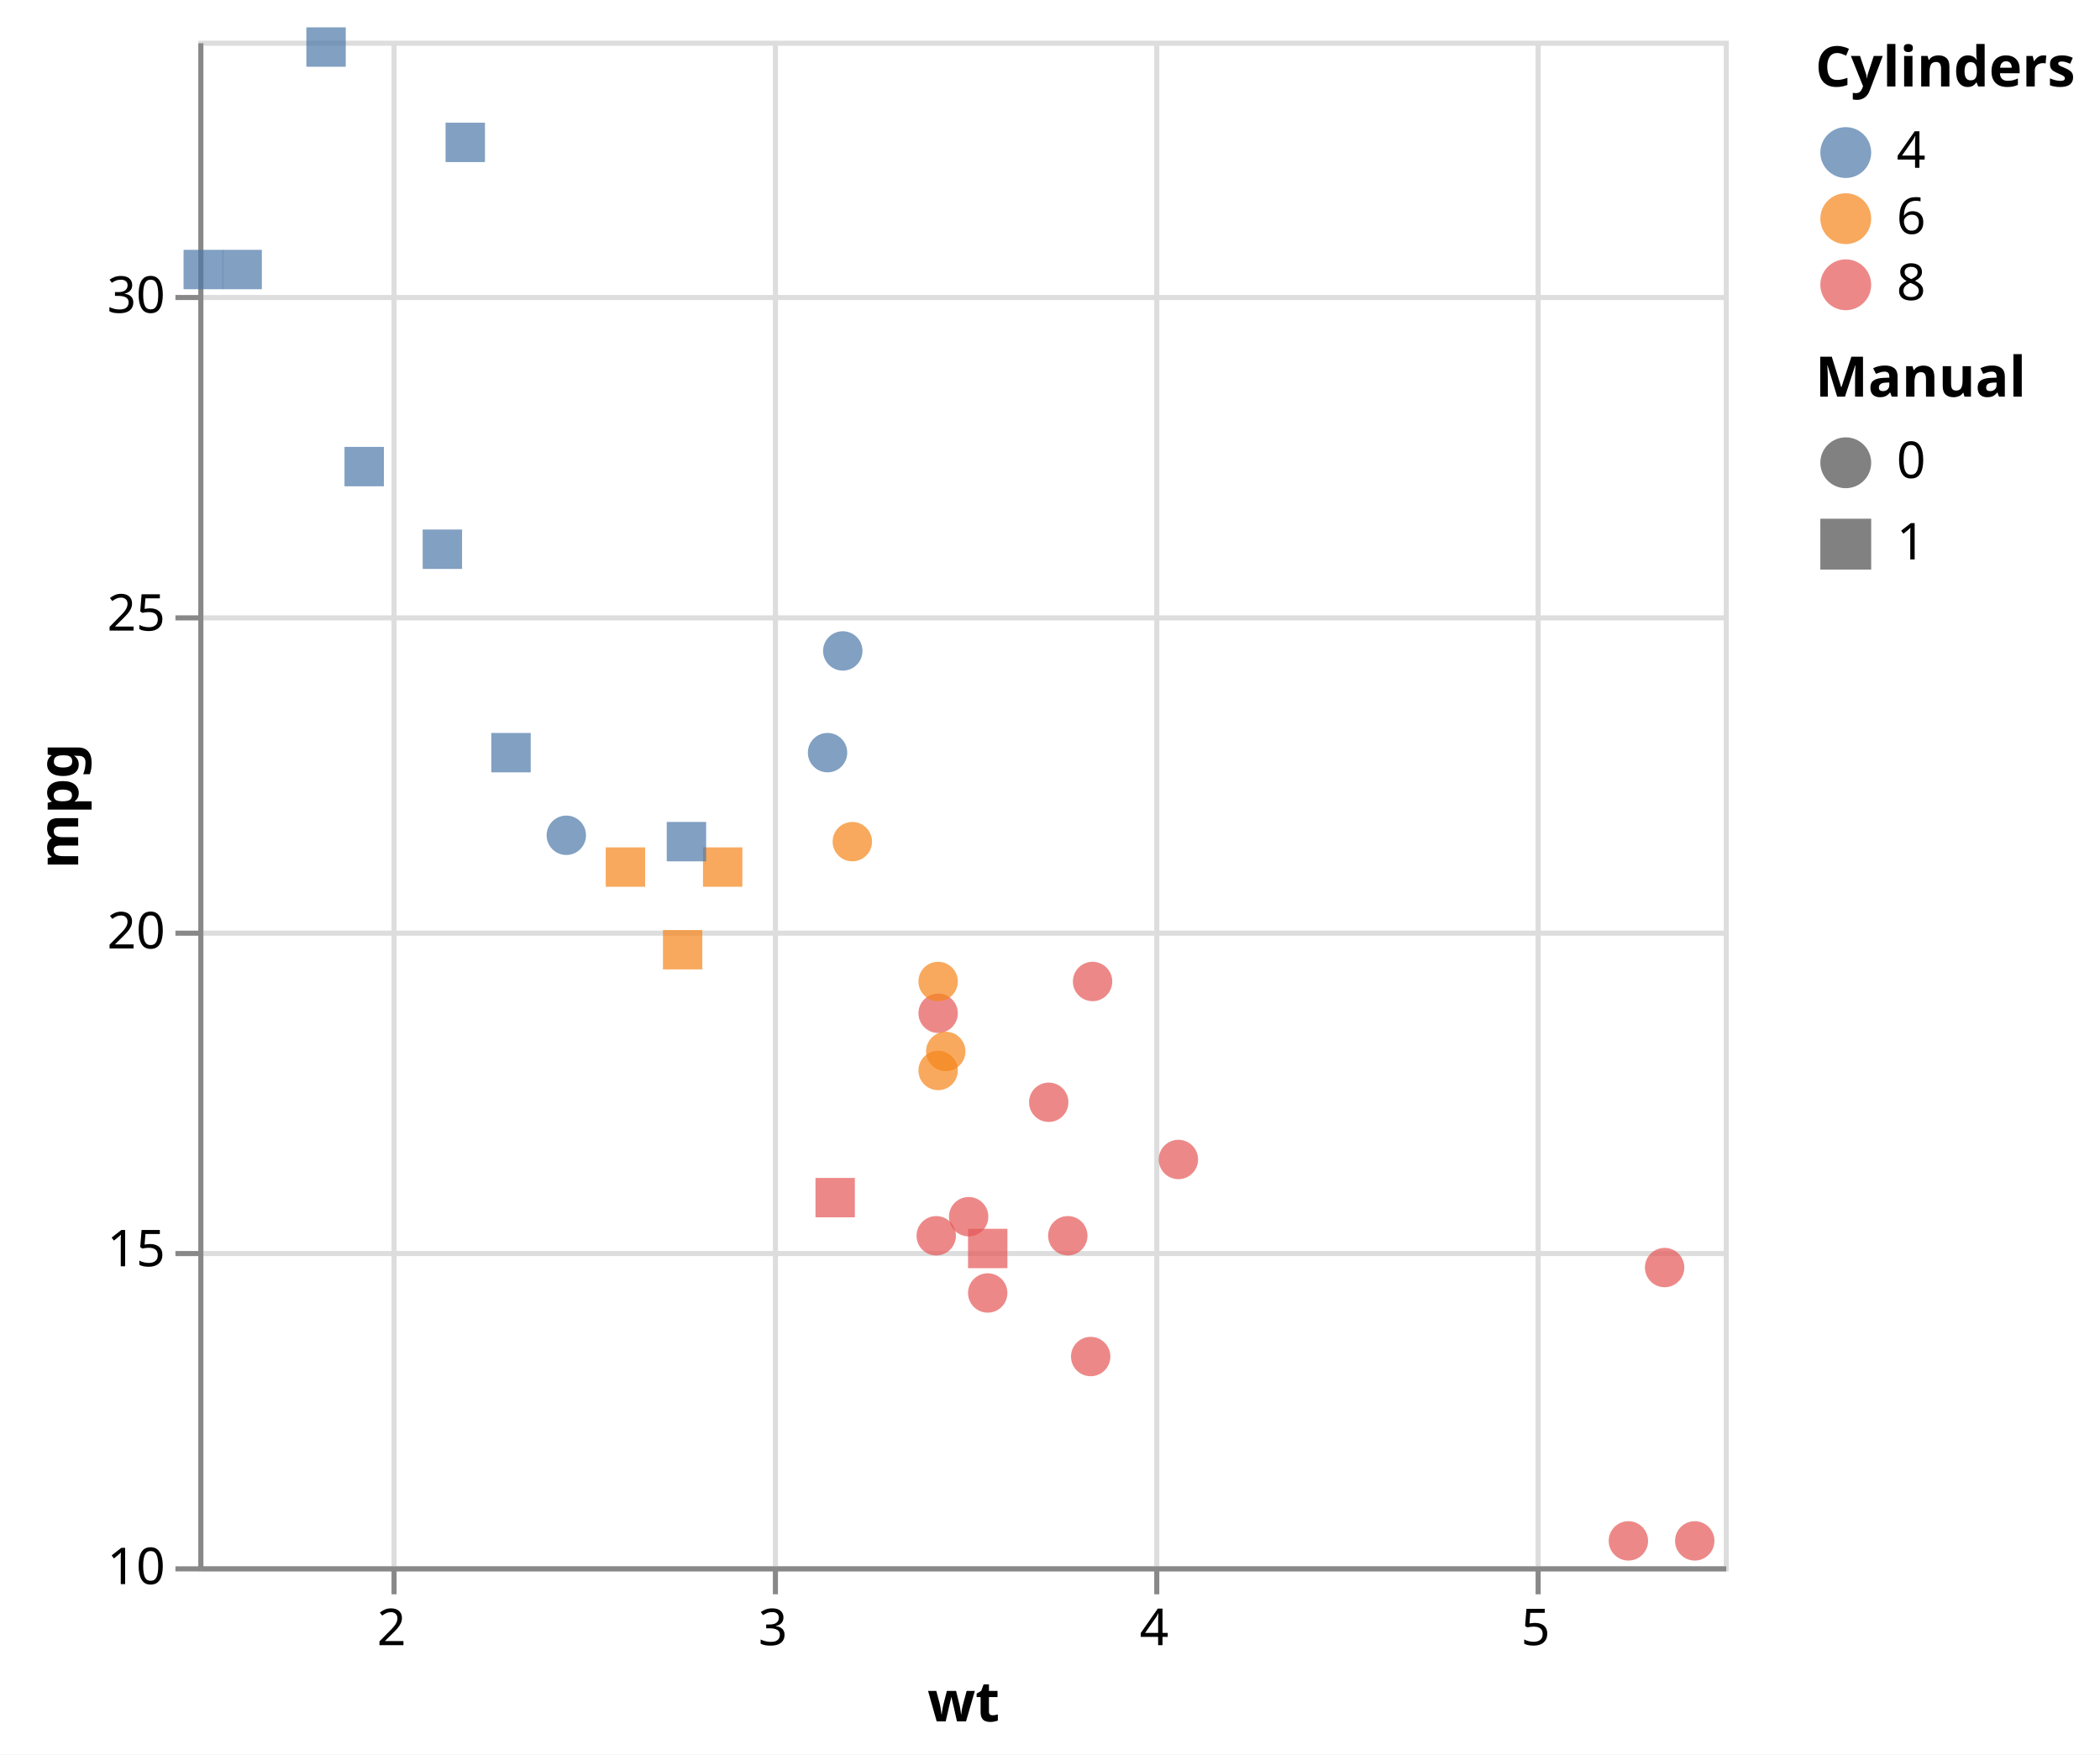
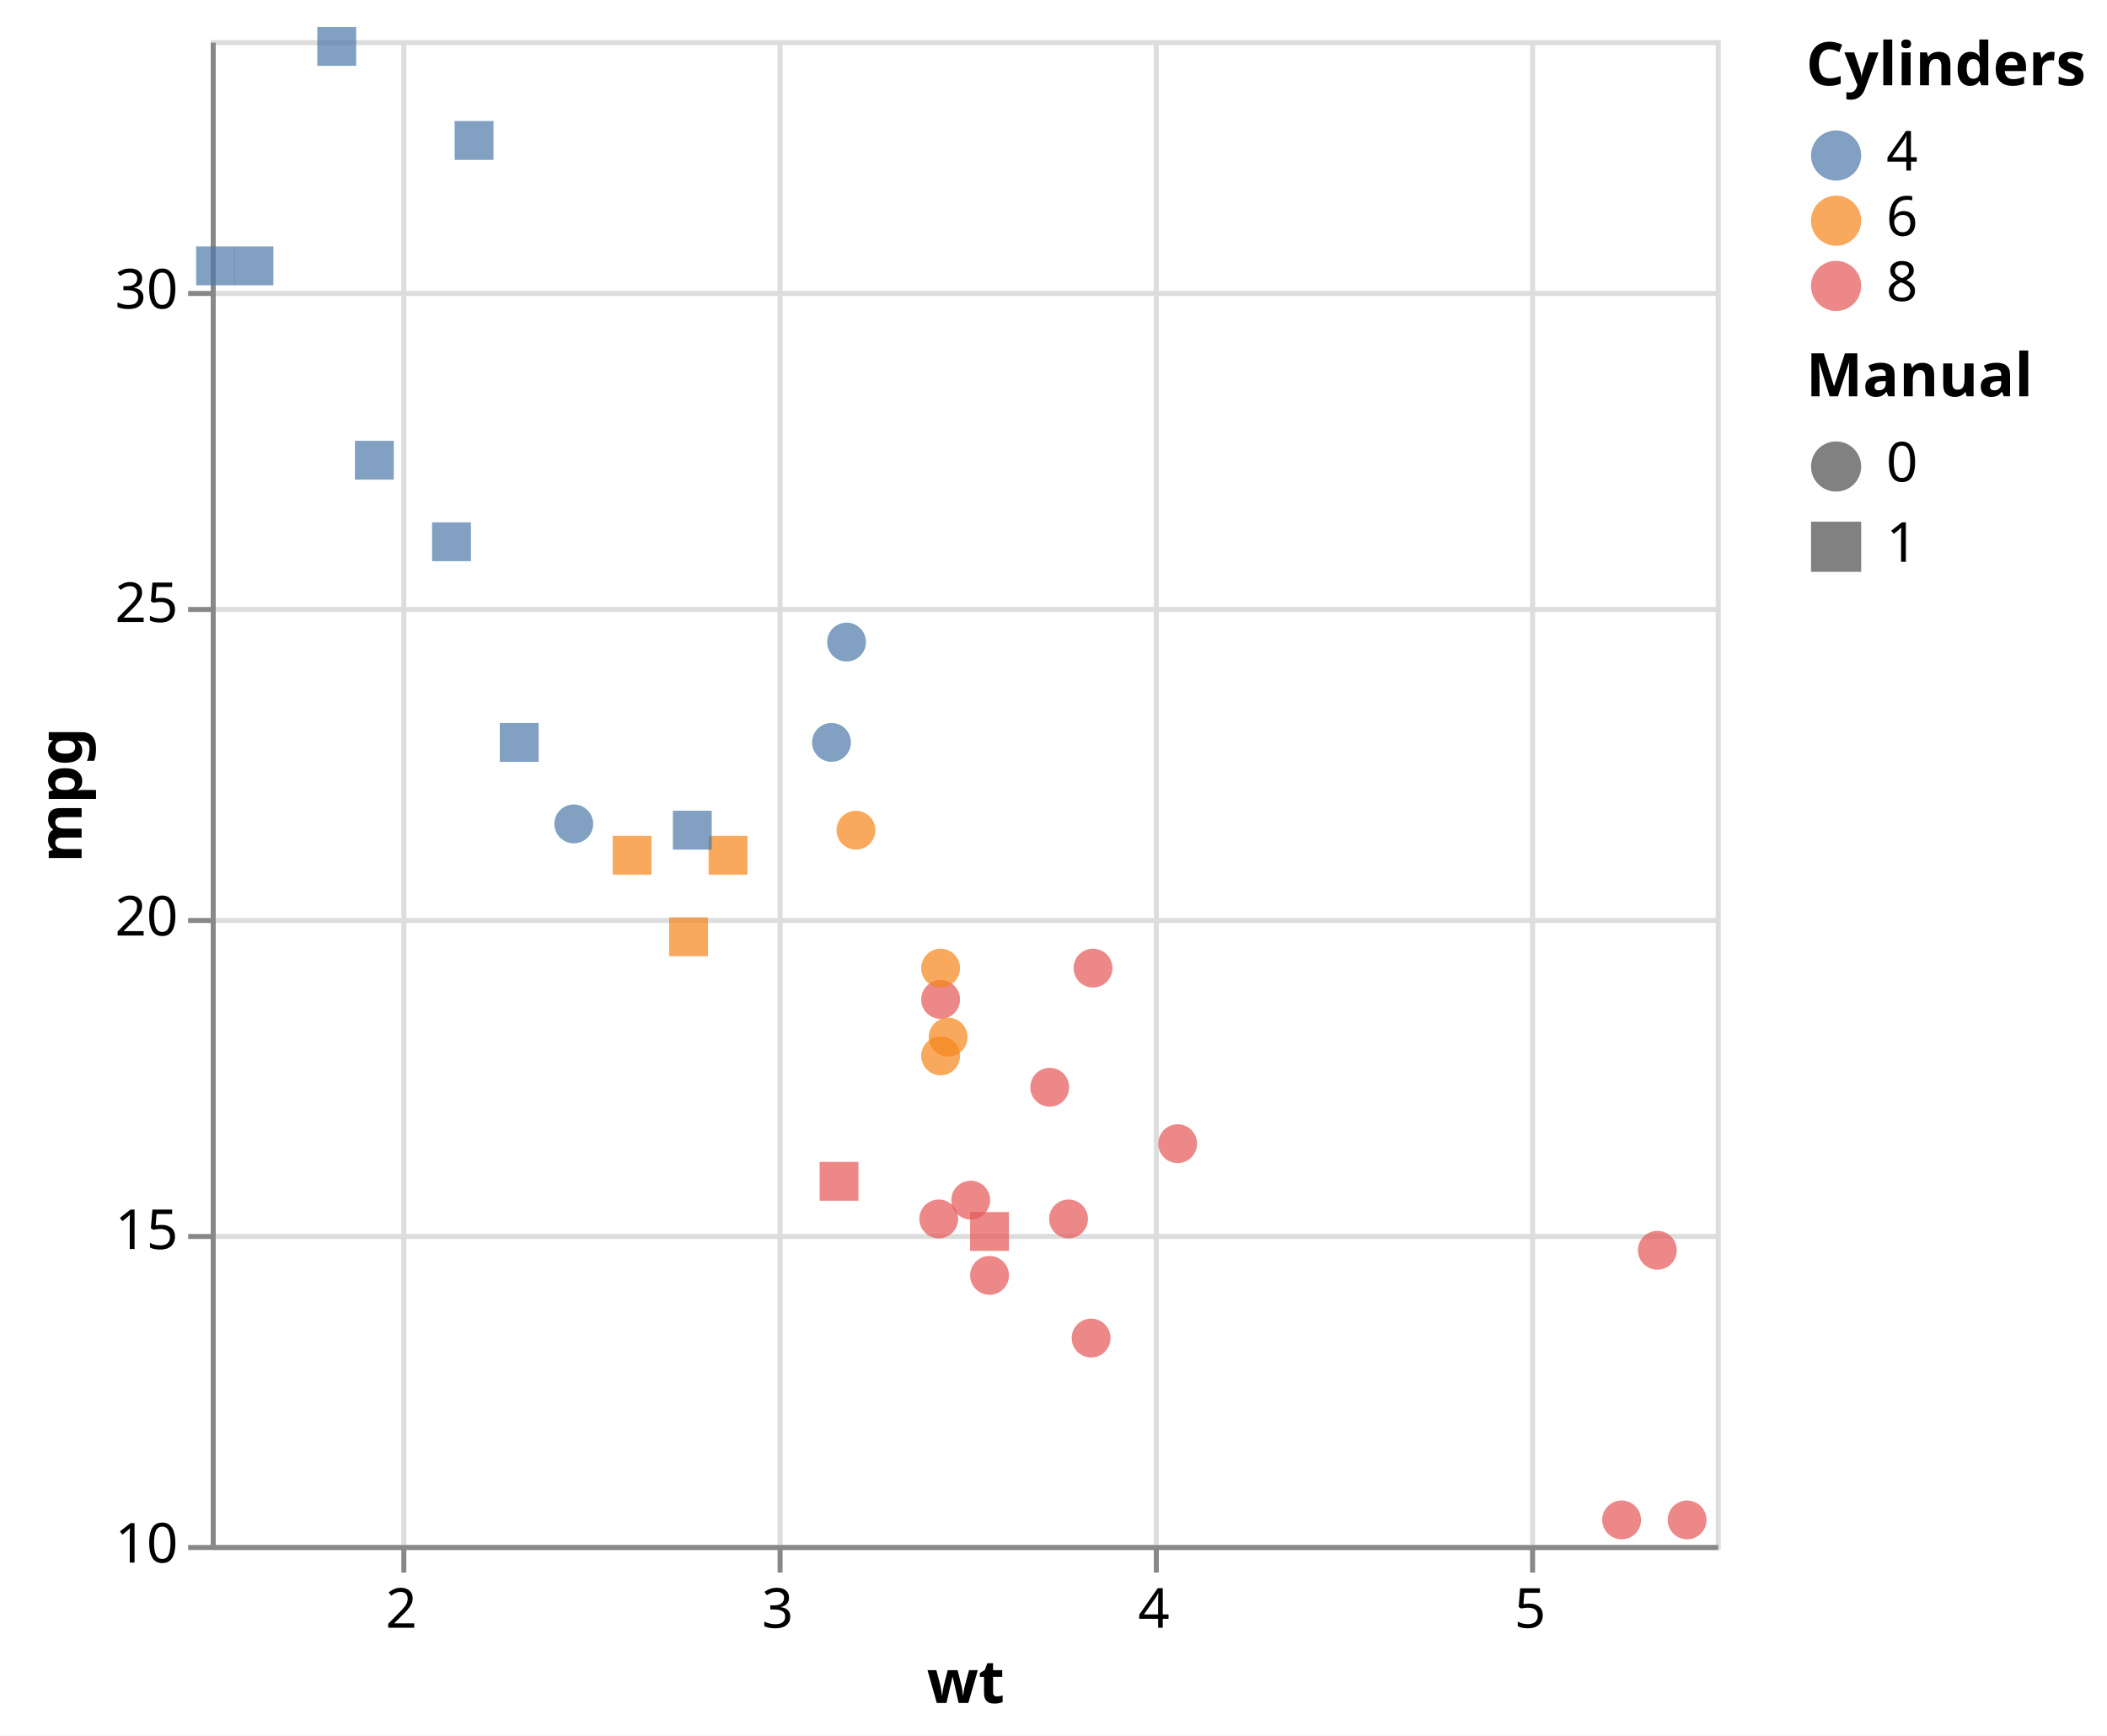
- <svg xmlns="http://www.w3.org/2000/svg" version="1.1" class="marks" width="413" height="345" viewBox="0 0 413 345">
-   <rect width="413" height="345" fill="white" />
-   <g fill="none" stroke-miterlimit="10" transform="translate(39,8)">
+ <svg xmlns="http://www.w3.org/2000/svg" version="1.1" class="marks" width="420" height="346" viewBox="0 0 420 346">
+   <rect width="420" height="346" fill="white" />
+   <g fill="none" stroke-miterlimit="10" transform="translate(42,8)">
    <g class="mark-group role-frame root" role="graphics-object" aria-roledescription="group mark container">
      <g transform="translate(0,0)">
        <path class="background" aria-hidden="true" d="M0.5,0.5h300v300h-300Z" stroke="#ddd" />
        <g>
          <g class="mark-group role-axis" aria-hidden="true">
            <g transform="translate(0.5,300.5)">
              <path class="background" aria-hidden="true" d="M0,0h0v0h0Z" pointer-events="none" />
              <g>
                <g class="mark-rule role-axis-grid" pointer-events="none">
                  <line transform="translate(38,-300)" x2="0" y2="300" stroke="#ddd" stroke-width="1" opacity="1" />
                  <line transform="translate(113,-300)" x2="0" y2="300" stroke="#ddd" stroke-width="1" opacity="1" />
                  <line transform="translate(188,-300)" x2="0" y2="300" stroke="#ddd" stroke-width="1" opacity="1" />
                  <line transform="translate(263,-300)" x2="0" y2="300" stroke="#ddd" stroke-width="1" opacity="1" />
                </g>
              </g>
              <path class="foreground" aria-hidden="true" d="" pointer-events="none" display="none" />
            </g>
          </g>
          <g class="mark-group role-axis" aria-hidden="true">
            <g transform="translate(0.5,0.5)">
              <path class="background" aria-hidden="true" d="M0,0h0v0h0Z" pointer-events="none" />
              <g>
                <g class="mark-rule role-axis-grid" pointer-events="none">
                  <line transform="translate(0,300)" x2="300" y2="0" stroke="#ddd" stroke-width="1" opacity="1" />
                  <line transform="translate(0,238)" x2="300" y2="0" stroke="#ddd" stroke-width="1" opacity="1" />
                  <line transform="translate(0,175)" x2="300" y2="0" stroke="#ddd" stroke-width="1" opacity="1" />
                  <line transform="translate(0,113)" x2="300" y2="0" stroke="#ddd" stroke-width="1" opacity="1" />
                  <line transform="translate(0,50)" x2="300" y2="0" stroke="#ddd" stroke-width="1" opacity="1" />
                </g>
              </g>
              <path class="foreground" aria-hidden="true" d="" pointer-events="none" display="none" />
            </g>
          </g>
          <g class="mark-group role-axis" role="graphics-symbol" aria-roledescription="axis" aria-label="X-axis titled 'wt' for a linear scale with values from 2 to 6">
            <g transform="translate(0.5,300.5)">
              <path class="background" aria-hidden="true" d="M0,0h0v0h0Z" pointer-events="none" />
              <g>
                <g class="mark-rule role-axis-tick" pointer-events="none">
                  <line transform="translate(38,0)" x2="0" y2="5" stroke="#888" stroke-width="1" opacity="1" />
                  <line transform="translate(113,0)" x2="0" y2="5" stroke="#888" stroke-width="1" opacity="1" />
                  <line transform="translate(188,0)" x2="0" y2="5" stroke="#888" stroke-width="1" opacity="1" />
                  <line transform="translate(263,0)" x2="0" y2="5" stroke="#888" stroke-width="1" opacity="1" />
                </g>
                <g class="mark-text role-axis-label" pointer-events="none">
-                   <text text-anchor="middle" transform="translate(37.5,15)" font-family="sans-serif" font-size="10px" fill="#000" opacity="1">2</text>
-                   <text text-anchor="middle" transform="translate(112.5,15)" font-family="sans-serif" font-size="10px" fill="#000" opacity="1">3</text>
-                   <text text-anchor="middle" transform="translate(187.5,15)" font-family="sans-serif" font-size="10px" fill="#000" opacity="1">4</text>
-                   <text text-anchor="middle" transform="translate(262.5,15)" font-family="sans-serif" font-size="10px" fill="#000" opacity="1">5</text>
+                   <text text-anchor="middle" transform="translate(37.5,16)" font-family="sans-serif" font-size="11px" fill="#000" opacity="1">2</text>
+                   <text text-anchor="middle" transform="translate(112.5,16)" font-family="sans-serif" font-size="11px" fill="#000" opacity="1">3</text>
+                   <text text-anchor="middle" transform="translate(187.5,16)" font-family="sans-serif" font-size="11px" fill="#000" opacity="1">4</text>
+                   <text text-anchor="middle" transform="translate(262.5,16)" font-family="sans-serif" font-size="11px" fill="#000" opacity="1">5</text>
                </g>
                <g class="mark-rule role-axis-domain" pointer-events="none">
                  <line transform="translate(0,0)" x2="300" y2="0" stroke="#888" stroke-width="1" opacity="1" />
                </g>
                <g class="mark-text role-axis-title" pointer-events="none">
-                   <text text-anchor="middle" transform="translate(150,30)" font-family="sans-serif" font-size="11px" font-weight="bold" fill="#000" opacity="1">wt</text>
+                   <text text-anchor="middle" transform="translate(150,31)" font-family="sans-serif" font-size="12px" font-weight="bold" fill="#000" opacity="1">wt</text>
                </g>
              </g>
              <path class="foreground" aria-hidden="true" d="" pointer-events="none" display="none" />
            </g>
          </g>
          <g class="mark-group role-axis" role="graphics-symbol" aria-roledescription="axis" aria-label="Y-axis titled 'mpg' for a linear scale with values from 10 to 34">
            <g transform="translate(0.5,0.5)">
              <path class="background" aria-hidden="true" d="M0,0h0v0h0Z" pointer-events="none" />
              <g>
                <g class="mark-rule role-axis-tick" pointer-events="none">
                  <line transform="translate(0,300)" x2="-5" y2="0" stroke="#888" stroke-width="1" opacity="1" />
                  <line transform="translate(0,238)" x2="-5" y2="0" stroke="#888" stroke-width="1" opacity="1" />
                  <line transform="translate(0,175)" x2="-5" y2="0" stroke="#888" stroke-width="1" opacity="1" />
                  <line transform="translate(0,113)" x2="-5" y2="0" stroke="#888" stroke-width="1" opacity="1" />
                  <line transform="translate(0,50)" x2="-5" y2="0" stroke="#888" stroke-width="1" opacity="1" />
                </g>
                <g class="mark-text role-axis-label" pointer-events="none">
-                   <text text-anchor="end" transform="translate(-7,303)" font-family="sans-serif" font-size="10px" fill="#000" opacity="1">10</text>
-                   <text text-anchor="end" transform="translate(-7,240.5)" font-family="sans-serif" font-size="10px" fill="#000" opacity="1">15</text>
-                   <text text-anchor="end" transform="translate(-7,178)" font-family="sans-serif" font-size="10px" fill="#000" opacity="1">20</text>
-                   <text text-anchor="end" transform="translate(-7,115.5)" font-family="sans-serif" font-size="10px" fill="#000" opacity="1">25</text>
-                   <text text-anchor="end" transform="translate(-7,53)" font-family="sans-serif" font-size="10px" fill="#000" opacity="1">30</text>
+                   <text text-anchor="end" transform="translate(-7,303)" font-family="sans-serif" font-size="11px" fill="#000" opacity="1">10</text>
+                   <text text-anchor="end" transform="translate(-7,240.5)" font-family="sans-serif" font-size="11px" fill="#000" opacity="1">15</text>
+                   <text text-anchor="end" transform="translate(-7,178)" font-family="sans-serif" font-size="11px" fill="#000" opacity="1">20</text>
+                   <text text-anchor="end" transform="translate(-7,115.5)" font-family="sans-serif" font-size="11px" fill="#000" opacity="1">25</text>
+                   <text text-anchor="end" transform="translate(-7,53)" font-family="sans-serif" font-size="11px" fill="#000" opacity="1">30</text>
                </g>
                <g class="mark-rule role-axis-domain" pointer-events="none">
                  <line transform="translate(0,300)" x2="0" y2="-300" stroke="#888" stroke-width="1" opacity="1" />
                </g>
                <g class="mark-text role-axis-title" pointer-events="none">
-                   <text text-anchor="middle" transform="translate(-22.12305,150) rotate(-90) translate(0,-2)" font-family="sans-serif" font-size="11px" font-weight="bold" fill="#000" opacity="1">mpg</text>
+                   <text text-anchor="middle" transform="translate(-23.23535,150) rotate(-90) translate(0,-3)" font-family="sans-serif" font-size="12px" font-weight="bold" fill="#000" opacity="1">mpg</text>
                </g>
              </g>
              <path class="foreground" aria-hidden="true" d="" pointer-events="none" display="none" />
            </g>
          </g>
          <g class="mark-symbol role-mark marks" role="graphics-object" aria-roledescription="symbol mark container">
            <path aria-label="wt: 2.62; mpg: 21; Cylinders: 6; Manual: 1" role="graphics-symbol" aria-roledescription="point" transform="translate(84,162.5)" d="M-3.873,-3.873h7.746v7.746h-7.746Z" fill="#f58518" stroke-width="2" opacity="0.7" />
            <path aria-label="wt: 2.875; mpg: 21; Cylinders: 6; Manual: 1" role="graphics-symbol" aria-roledescription="point" transform="translate(103.125,162.5)" d="M-3.873,-3.873h7.746v7.746h-7.746Z" fill="#f58518" stroke-width="2" opacity="0.7" />
            <path aria-label="wt: 2.32; mpg: 22.8; Cylinders: 4; Manual: 1" role="graphics-symbol" aria-roledescription="point" transform="translate(61.5,140)" d="M-3.873,-3.873h7.746v7.746h-7.746Z" fill="#4c78a8" stroke-width="2" opacity="0.7" />
            <path aria-label="wt: 3.215; mpg: 21.4; Cylinders: 6; Manual: 0" role="graphics-symbol" aria-roledescription="point" transform="translate(128.625,157.5)" d="M3.873,0A3.873,3.873,0,1,1,-3.873,0A3.873,3.873,0,1,1,3.873,0" fill="#f58518" stroke-width="2" opacity="0.7" />
            <path aria-label="wt: 3.44; mpg: 18.7; Cylinders: 8; Manual: 0" role="graphics-symbol" aria-roledescription="point" transform="translate(145.5,191.25)" d="M3.873,0A3.873,3.873,0,1,1,-3.873,0A3.873,3.873,0,1,1,3.873,0" fill="#e45756" stroke-width="2" opacity="0.7" />
            <path aria-label="wt: 3.46; mpg: 18.1; Cylinders: 6; Manual: 0" role="graphics-symbol" aria-roledescription="point" transform="translate(147,198.75)" d="M3.873,0A3.873,3.873,0,1,1,-3.873,0A3.873,3.873,0,1,1,3.873,0" fill="#f58518" stroke-width="2" opacity="0.7" />
            <path aria-label="wt: 3.57; mpg: 14.3; Cylinders: 8; Manual: 0" role="graphics-symbol" aria-roledescription="point" transform="translate(155.25,246.25)" d="M3.873,0A3.873,3.873,0,1,1,-3.873,0A3.873,3.873,0,1,1,3.873,0" fill="#e45756" stroke-width="2" opacity="0.7" />
            <path aria-label="wt: 3.19; mpg: 24.4; Cylinders: 4; Manual: 0" role="graphics-symbol" aria-roledescription="point" transform="translate(126.75,120)" d="M3.873,0A3.873,3.873,0,1,1,-3.873,0A3.873,3.873,0,1,1,3.873,0" fill="#4c78a8" stroke-width="2" opacity="0.7" />
            <path aria-label="wt: 3.15; mpg: 22.8; Cylinders: 4; Manual: 0" role="graphics-symbol" aria-roledescription="point" transform="translate(123.75,140)" d="M3.873,0A3.873,3.873,0,1,1,-3.873,0A3.873,3.873,0,1,1,3.873,0" fill="#4c78a8" stroke-width="2" opacity="0.7" />
            <path aria-label="wt: 3.44; mpg: 19.2; Cylinders: 6; Manual: 0" role="graphics-symbol" aria-roledescription="point" transform="translate(145.5,185)" d="M3.873,0A3.873,3.873,0,1,1,-3.873,0A3.873,3.873,0,1,1,3.873,0" fill="#f58518" stroke-width="2" opacity="0.7" />
            <path aria-label="wt: 3.44; mpg: 17.8; Cylinders: 6; Manual: 0" role="graphics-symbol" aria-roledescription="point" transform="translate(145.5,202.5)" d="M3.873,0A3.873,3.873,0,1,1,-3.873,0A3.873,3.873,0,1,1,3.873,0" fill="#f58518" stroke-width="2" opacity="0.7" />
            <path aria-label="wt: 4.07; mpg: 16.4; Cylinders: 8; Manual: 0" role="graphics-symbol" aria-roledescription="point" transform="translate(192.75,220)" d="M3.873,0A3.873,3.873,0,1,1,-3.873,0A3.873,3.873,0,1,1,3.873,0" fill="#e45756" stroke-width="2" opacity="0.7" />
            <path aria-label="wt: 3.73; mpg: 17.3; Cylinders: 8; Manual: 0" role="graphics-symbol" aria-roledescription="point" transform="translate(167.25,208.75)" d="M3.873,0A3.873,3.873,0,1,1,-3.873,0A3.873,3.873,0,1,1,3.873,0" fill="#e45756" stroke-width="2" opacity="0.7" />
            <path aria-label="wt: 3.78; mpg: 15.2; Cylinders: 8; Manual: 0" role="graphics-symbol" aria-roledescription="point" transform="translate(171,235)" d="M3.873,0A3.873,3.873,0,1,1,-3.873,0A3.873,3.873,0,1,1,3.873,0" fill="#e45756" stroke-width="2" opacity="0.7" />
            <path aria-label="wt: 5.25; mpg: 10.4; Cylinders: 8; Manual: 0" role="graphics-symbol" aria-roledescription="point" transform="translate(281.25,295)" d="M3.873,0A3.873,3.873,0,1,1,-3.873,0A3.873,3.873,0,1,1,3.873,0" fill="#e45756" stroke-width="2" opacity="0.7" />
            <path aria-label="wt: 5.424; mpg: 10.4; Cylinders: 8; Manual: 0" role="graphics-symbol" aria-roledescription="point" transform="translate(294.3,295)" d="M3.873,0A3.873,3.873,0,1,1,-3.873,0A3.873,3.873,0,1,1,3.873,0" fill="#e45756" stroke-width="2" opacity="0.7" />
            <path aria-label="wt: 5.345; mpg: 14.7; Cylinders: 8; Manual: 0" role="graphics-symbol" aria-roledescription="point" transform="translate(288.375,241.25)" d="M3.873,0A3.873,3.873,0,1,1,-3.873,0A3.873,3.873,0,1,1,3.873,0" fill="#e45756" stroke-width="2" opacity="0.7" />
            <path aria-label="wt: 2.2; mpg: 32.4; Cylinders: 4; Manual: 1" role="graphics-symbol" aria-roledescription="point" transform="translate(52.5,20)" d="M-3.873,-3.873h7.746v7.746h-7.746Z" fill="#4c78a8" stroke-width="2" opacity="0.7" />
            <path aria-label="wt: 1.615; mpg: 30.4; Cylinders: 4; Manual: 1" role="graphics-symbol" aria-roledescription="point" transform="translate(8.625,45)" d="M-3.873,-3.873h7.746v7.746h-7.746Z" fill="#4c78a8" stroke-width="2" opacity="0.7" />
            <path aria-label="wt: 1.835; mpg: 33.9; Cylinders: 4; Manual: 1" role="graphics-symbol" aria-roledescription="point" transform="translate(25.125,1.25)" d="M-3.873,-3.873h7.746v7.746h-7.746Z" fill="#4c78a8" stroke-width="2" opacity="0.7" />
            <path aria-label="wt: 2.465; mpg: 21.5; Cylinders: 4; Manual: 0" role="graphics-symbol" aria-roledescription="point" transform="translate(72.375,156.25)" d="M3.873,0A3.873,3.873,0,1,1,-3.873,0A3.873,3.873,0,1,1,3.873,0" fill="#4c78a8" stroke-width="2" opacity="0.7" />
            <path aria-label="wt: 3.52; mpg: 15.5; Cylinders: 8; Manual: 0" role="graphics-symbol" aria-roledescription="point" transform="translate(151.5,231.25)" d="M3.873,0A3.873,3.873,0,1,1,-3.873,0A3.873,3.873,0,1,1,3.873,0" fill="#e45756" stroke-width="2" opacity="0.7" />
            <path aria-label="wt: 3.435; mpg: 15.2; Cylinders: 8; Manual: 0" role="graphics-symbol" aria-roledescription="point" transform="translate(145.125,235)" d="M3.873,0A3.873,3.873,0,1,1,-3.873,0A3.873,3.873,0,1,1,3.873,0" fill="#e45756" stroke-width="2" opacity="0.7" />
            <path aria-label="wt: 3.84; mpg: 13.3; Cylinders: 8; Manual: 0" role="graphics-symbol" aria-roledescription="point" transform="translate(175.5,258.75)" d="M3.873,0A3.873,3.873,0,1,1,-3.873,0A3.873,3.873,0,1,1,3.873,0" fill="#e45756" stroke-width="2" opacity="0.7" />
            <path aria-label="wt: 3.845; mpg: 19.2; Cylinders: 8; Manual: 0" role="graphics-symbol" aria-roledescription="point" transform="translate(175.875,185)" d="M3.873,0A3.873,3.873,0,1,1,-3.873,0A3.873,3.873,0,1,1,3.873,0" fill="#e45756" stroke-width="2" opacity="0.7" />
            <path aria-label="wt: 1.935; mpg: 27.3; Cylinders: 4; Manual: 1" role="graphics-symbol" aria-roledescription="point" transform="translate(32.625,83.75)" d="M-3.873,-3.873h7.746v7.746h-7.746Z" fill="#4c78a8" stroke-width="2" opacity="0.7" />
            <path aria-label="wt: 2.14; mpg: 26; Cylinders: 4; Manual: 1" role="graphics-symbol" aria-roledescription="point" transform="translate(48,100)" d="M-3.873,-3.873h7.746v7.746h-7.746Z" fill="#4c78a8" stroke-width="2" opacity="0.7" />
            <path aria-label="wt: 1.513; mpg: 30.4; Cylinders: 4; Manual: 1" role="graphics-symbol" aria-roledescription="point" transform="translate(0.975,45)" d="M-3.873,-3.873h7.746v7.746h-7.746Z" fill="#4c78a8" stroke-width="2" opacity="0.7" />
            <path aria-label="wt: 3.17; mpg: 15.8; Cylinders: 8; Manual: 1" role="graphics-symbol" aria-roledescription="point" transform="translate(125.25,227.5)" d="M-3.873,-3.873h7.746v7.746h-7.746Z" fill="#e45756" stroke-width="2" opacity="0.7" />
            <path aria-label="wt: 2.77; mpg: 19.7; Cylinders: 6; Manual: 1" role="graphics-symbol" aria-roledescription="point" transform="translate(95.25,178.75)" d="M-3.873,-3.873h7.746v7.746h-7.746Z" fill="#f58518" stroke-width="2" opacity="0.7" />
            <path aria-label="wt: 3.57; mpg: 15; Cylinders: 8; Manual: 1" role="graphics-symbol" aria-roledescription="point" transform="translate(155.25,237.5)" d="M-3.873,-3.873h7.746v7.746h-7.746Z" fill="#e45756" stroke-width="2" opacity="0.7" />
            <path aria-label="wt: 2.78; mpg: 21.4; Cylinders: 4; Manual: 1" role="graphics-symbol" aria-roledescription="point" transform="translate(96,157.5)" d="M-3.873,-3.873h7.746v7.746h-7.746Z" fill="#4c78a8" stroke-width="2" opacity="0.7" />
          </g>
          <g class="mark-group role-legend" role="graphics-symbol" aria-roledescription="legend" aria-label="Symbol legend titled 'Cylinders' for fill color with 3 values: 4, 6, 8">
            <g transform="translate(318,0)">
-               <path class="background" aria-hidden="true" d="M0,0h51v53h-51Z" pointer-events="none" />
+               <path class="background" aria-hidden="true" d="M0,0h55v54h-55Z" pointer-events="none" />
              <g>
                <g class="mark-group role-legend-entry">
-                   <g transform="translate(0,16)">
+                   <g transform="translate(0,17)">
                    <path class="background" aria-hidden="true" d="M0,0h0v0h0Z" pointer-events="none" />
                    <g>
                      <g class="mark-group role-scope" role="graphics-object" aria-roledescription="group mark container">
                        <g transform="translate(0,0)">
-                           <path class="background" aria-hidden="true" d="M0,0h21.562v11h-21.562Z" pointer-events="none" opacity="1" />
+                           <path class="background" aria-hidden="true" d="M0,0h22.118v11h-22.118Z" pointer-events="none" opacity="1" />
                          <g>
                            <g class="mark-symbol role-legend-symbol" pointer-events="none">
                              <path transform="translate(6,6)" d="M5,0A5,5,0,1,1,-5,0A5,5,0,1,1,5,0" fill="#4c78a8" stroke-width="1.5" opacity="0.7" />
                            </g>
                            <g class="mark-text role-legend-label" pointer-events="none">
-                               <text text-anchor="start" transform="translate(16,9)" font-family="sans-serif" font-size="10px" fill="#000" opacity="1">4</text>
+                               <text text-anchor="start" transform="translate(16,9)" font-family="sans-serif" font-size="11px" fill="#000" opacity="1">4</text>
                            </g>
                          </g>
                          <path class="foreground" aria-hidden="true" d="" pointer-events="none" display="none" />
                        </g>
                        <g transform="translate(0,13)">
-                           <path class="background" aria-hidden="true" d="M0,0h21.562v11h-21.562Z" pointer-events="none" opacity="1" />
+                           <path class="background" aria-hidden="true" d="M0,0h22.118v11h-22.118Z" pointer-events="none" opacity="1" />
                          <g>
                            <g class="mark-symbol role-legend-symbol" pointer-events="none">
                              <path transform="translate(6,6)" d="M5,0A5,5,0,1,1,-5,0A5,5,0,1,1,5,0" fill="#f58518" stroke-width="1.5" opacity="0.7" />
                            </g>
                            <g class="mark-text role-legend-label" pointer-events="none">
-                               <text text-anchor="start" transform="translate(16,9)" font-family="sans-serif" font-size="10px" fill="#000" opacity="1">6</text>
+                               <text text-anchor="start" transform="translate(16,9)" font-family="sans-serif" font-size="11px" fill="#000" opacity="1">6</text>
                            </g>
                          </g>
                          <path class="foreground" aria-hidden="true" d="" pointer-events="none" display="none" />
                        </g>
                        <g transform="translate(0,26)">
-                           <path class="background" aria-hidden="true" d="M0,0h21.562v11h-21.562Z" pointer-events="none" opacity="1" />
+                           <path class="background" aria-hidden="true" d="M0,0h22.118v11h-22.118Z" pointer-events="none" opacity="1" />
                          <g>
                            <g class="mark-symbol role-legend-symbol" pointer-events="none">
                              <path transform="translate(6,6)" d="M5,0A5,5,0,1,1,-5,0A5,5,0,1,1,5,0" fill="#e45756" stroke-width="1.5" opacity="0.7" />
                            </g>
                            <g class="mark-text role-legend-label" pointer-events="none">
-                               <text text-anchor="start" transform="translate(16,9)" font-family="sans-serif" font-size="10px" fill="#000" opacity="1">8</text>
+                               <text text-anchor="start" transform="translate(16,9)" font-family="sans-serif" font-size="11px" fill="#000" opacity="1">8</text>
                            </g>
                          </g>
                          <path class="foreground" aria-hidden="true" d="" pointer-events="none" display="none" />
                        </g>
                      </g>
                    </g>
                    <path class="foreground" aria-hidden="true" d="" pointer-events="none" display="none" />
                  </g>
                </g>
                <g class="mark-text role-legend-title" pointer-events="none">
-                   <text text-anchor="start" transform="translate(0,9)" font-family="sans-serif" font-size="11px" font-weight="bold" fill="#000" opacity="1">Cylinders</text>
+                   <text text-anchor="start" transform="translate(0,9)" font-family="sans-serif" font-size="12px" font-weight="bold" fill="#000" opacity="1">Cylinders</text>
                </g>
              </g>
              <path class="foreground" aria-hidden="true" d="" pointer-events="none" display="none" />
            </g>
          </g>
          <g class="mark-group role-legend" role="graphics-symbol" aria-roledescription="legend" aria-label="Symbol legend titled 'Manual' for shape with 2 values: 0, 1">
-             <g transform="translate(318,61)">
-               <path class="background" aria-hidden="true" d="M0,0h38v45h-38Z" pointer-events="none" />
+             <g transform="translate(318,62)">
+               <path class="background" aria-hidden="true" d="M0,0h42v46h-42Z" pointer-events="none" />
              <g>
                <g class="mark-group role-legend-entry">
-                   <g transform="translate(0,16)">
+                   <g transform="translate(0,17)">
                    <path class="background" aria-hidden="true" d="M0,0h0v0h0Z" pointer-events="none" />
                    <g>
                      <g class="mark-group role-scope" role="graphics-object" aria-roledescription="group mark container">
                        <g transform="translate(0,0)">
-                           <path class="background" aria-hidden="true" d="M0,0h21.562v12.5h-21.562Z" pointer-events="none" opacity="1" />
+                           <path class="background" aria-hidden="true" d="M0,0h22.118v12.5h-22.118Z" pointer-events="none" opacity="1" />
                          <g>
                            <g class="mark-symbol role-legend-symbol" pointer-events="none">
                              <path transform="translate(6,6)" d="M5,0A5,5,0,1,1,-5,0A5,5,0,1,1,5,0" fill="black" fill-opacity="0.7" stroke-width="1.5" opacity="0.7" />
                            </g>
                            <g class="mark-text role-legend-label" pointer-events="none">
-                               <text text-anchor="start" transform="translate(16,9)" font-family="sans-serif" font-size="10px" fill="#000" opacity="1">0</text>
+                               <text text-anchor="start" transform="translate(16,9)" font-family="sans-serif" font-size="11px" fill="#000" opacity="1">0</text>
                            </g>
                          </g>
                          <path class="foreground" aria-hidden="true" d="" pointer-events="none" display="none" />
                        </g>
                        <g transform="translate(0,16)">
-                           <path class="background" aria-hidden="true" d="M0,0h21.562v12.5h-21.562Z" pointer-events="none" opacity="1" />
+                           <path class="background" aria-hidden="true" d="M0,0h22.118v12.5h-22.118Z" pointer-events="none" opacity="1" />
                          <g>
                            <g class="mark-symbol role-legend-symbol" pointer-events="none">
                              <path transform="translate(6,6)" d="M-5,-5h10v10h-10Z" fill="black" fill-opacity="0.7" stroke-width="1.5" opacity="0.7" />
                            </g>
                            <g class="mark-text role-legend-label" pointer-events="none">
-                               <text text-anchor="start" transform="translate(16,9)" font-family="sans-serif" font-size="10px" fill="#000" opacity="1">1</text>
+                               <text text-anchor="start" transform="translate(16,9)" font-family="sans-serif" font-size="11px" fill="#000" opacity="1">1</text>
                            </g>
                          </g>
                          <path class="foreground" aria-hidden="true" d="" pointer-events="none" display="none" />
                        </g>
                      </g>
                    </g>
                    <path class="foreground" aria-hidden="true" d="" pointer-events="none" display="none" />
                  </g>
                </g>
                <g class="mark-text role-legend-title" pointer-events="none">
-                   <text text-anchor="start" transform="translate(0,9)" font-family="sans-serif" font-size="11px" font-weight="bold" fill="#000" opacity="1">Manual</text>
+                   <text text-anchor="start" transform="translate(0,9)" font-family="sans-serif" font-size="12px" font-weight="bold" fill="#000" opacity="1">Manual</text>
                </g>
              </g>
              <path class="foreground" aria-hidden="true" d="" pointer-events="none" display="none" />
            </g>
          </g>
        </g>
        <path class="foreground" aria-hidden="true" d="" display="none" />
      </g>
    </g>
  </g>
</svg>
